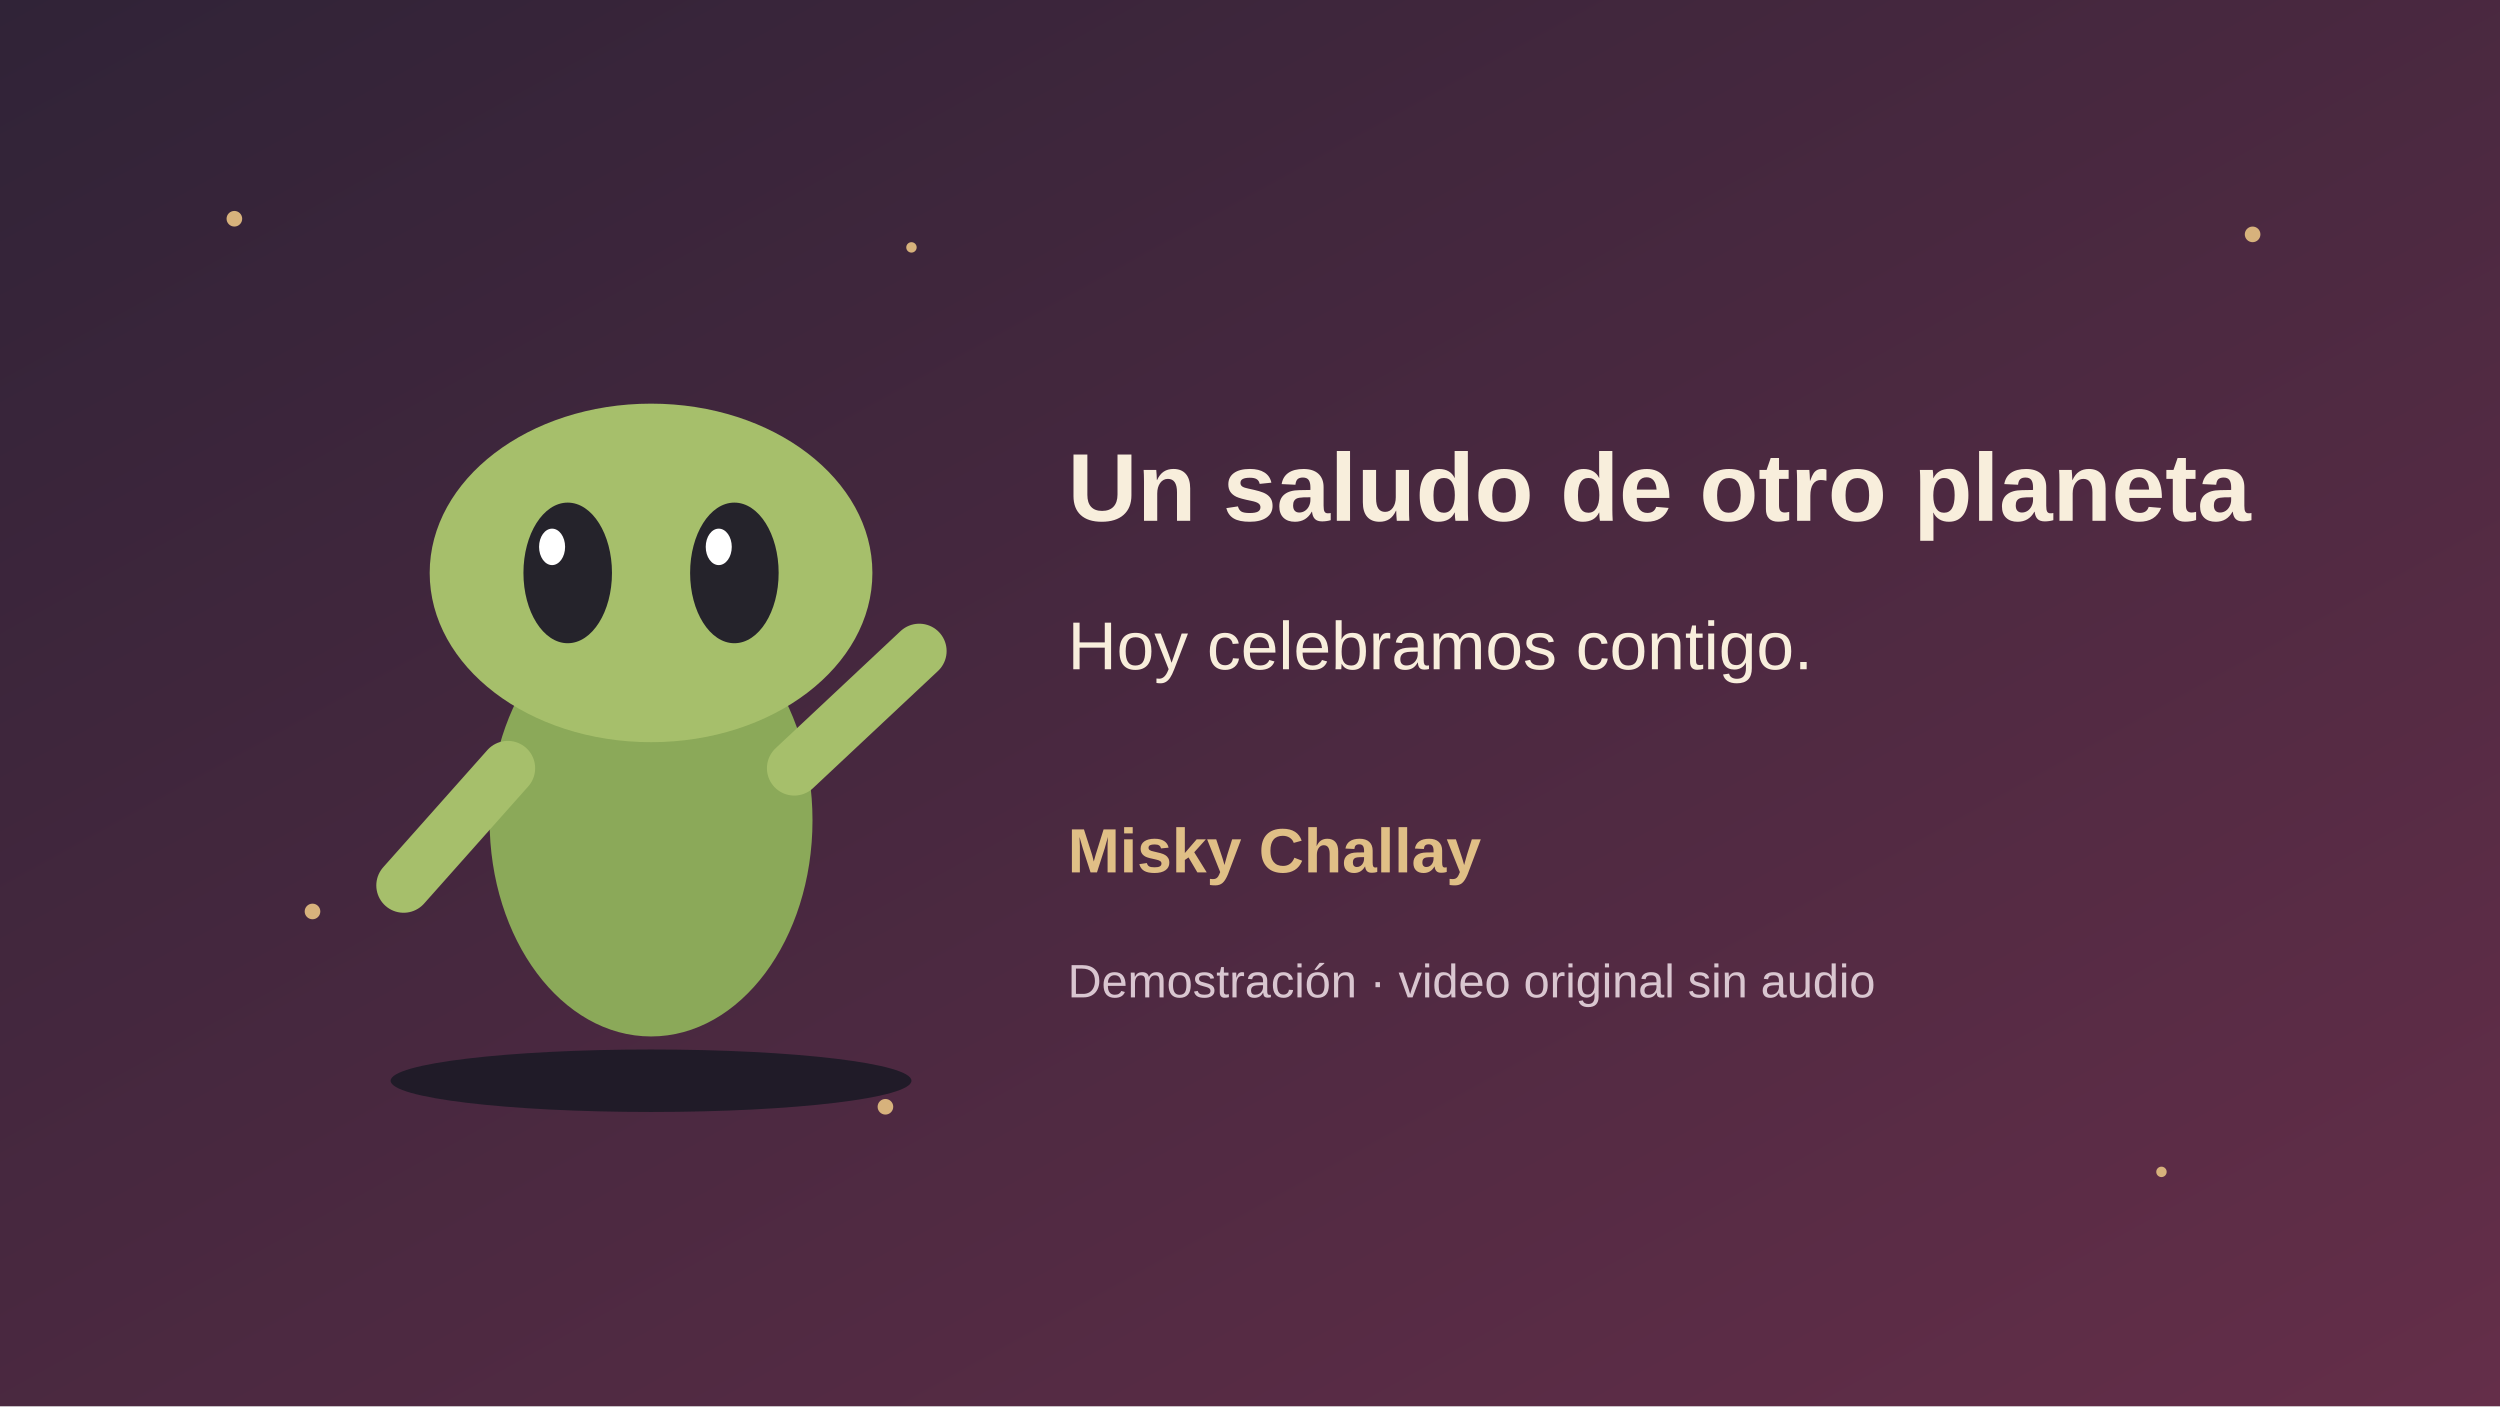
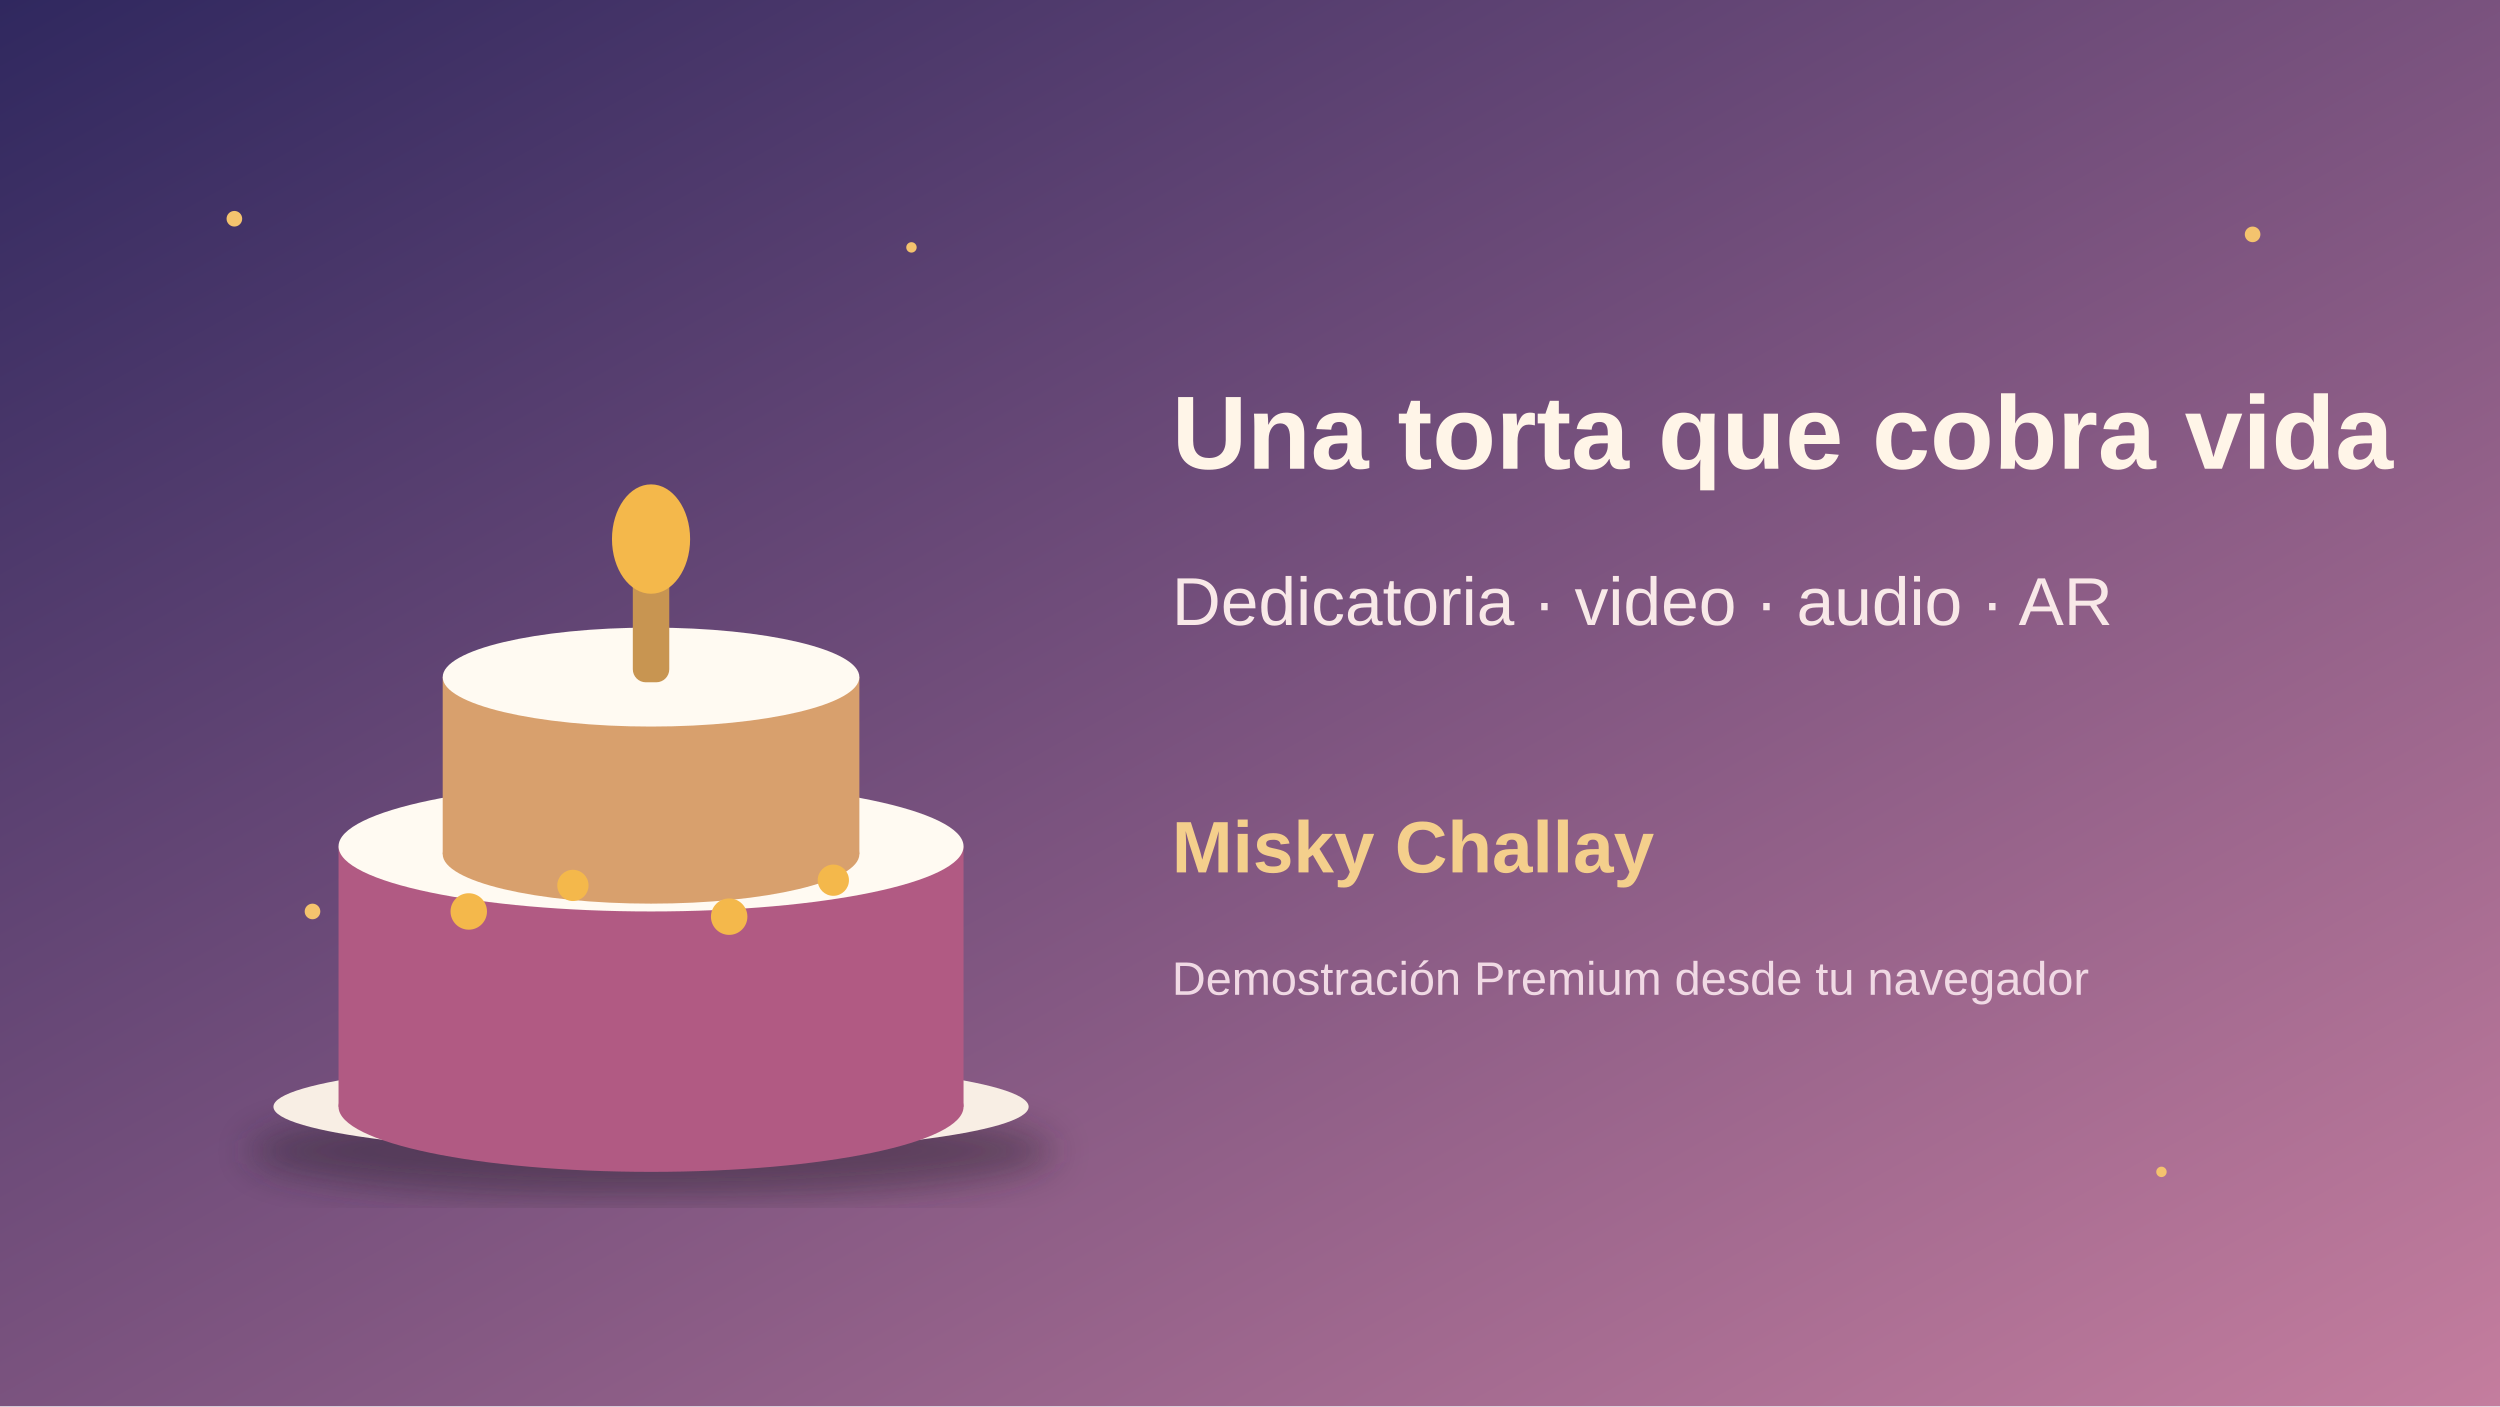
<svg xmlns="http://www.w3.org/2000/svg" width="960" height="540" viewBox="0 0 960 540">
  <defs>
    <linearGradient id="sky" x2="1" y2="1">
-       <stop stop-color="#302337" />
-       <stop offset="1" stop-color="#642e49" />
+       <stop stop-color="#30285f" />
+       <stop offset="1" stop-color="#c47d9e" />
    </linearGradient>
+     <filter id="shadow">
+       <feGaussianBlur stdDeviation="7" />
+     </filter>
  </defs>
  <rect width="960" height="540" fill="url(#sky)" />
-   <g fill="#d7b27c">
+   <g fill="#f4c36e">
    <circle cx="90" cy="84" r="3" />
    <circle cx="350" cy="95" r="2" />
    <circle cx="120" cy="350" r="3" />
    <circle cx="865" cy="90" r="3" />
    <circle cx="830" cy="450" r="2" />
    <circle cx="340" cy="425" r="3" />
  </g>
-   <ellipse cx="250" cy="415" rx="100" ry="12" fill="#201b28" />
-   <ellipse cx="250" cy="315" rx="62" ry="83" fill="#8ba959" />
-   <ellipse cx="250" cy="220" rx="85" ry="65" fill="#a6bf6b" />
-   <g fill="#25232b">
-     <ellipse cx="218" cy="220" rx="17" ry="27" />
-     <ellipse cx="282" cy="220" rx="17" ry="27" />
+   <ellipse cx="250" cy="442" rx="155" ry="18" fill="#201b28" opacity=".42" filter="url(#shadow)" />
+   <ellipse cx="250" cy="425" rx="145" ry="18" fill="#f8eee4" />
+   <rect x="130" y="325" width="240" height="100" fill="#b15a83" />
+   <ellipse cx="250" cy="325" rx="120" ry="25" fill="#fffaf2" />
+   <ellipse cx="250" cy="425" rx="120" ry="25" fill="#b15a83" />
+   <rect x="170" y="260" width="160" height="68" fill="#d8a06d" />
+   <ellipse cx="250" cy="260" rx="80" ry="19" fill="#fffaf2" />
+   <ellipse cx="250" cy="328" rx="80" ry="19" fill="#d8a06d" />
+   <rect x="243" y="210" width="14" height="52" rx="5" fill="#c89551" />
+   <ellipse cx="250" cy="207" rx="15" ry="21" fill="#f4b84b" />
+   <g fill="#f4b84b">
+     <circle cx="180" cy="350" r="7" />
+     <circle cx="220" cy="340" r="6" />
+     <circle cx="280" cy="352" r="7" />
+     <circle cx="320" cy="338" r="6" />
  </g>
-   <g fill="white">
-     <ellipse cx="212" cy="210" rx="5" ry="7" />
-     <ellipse cx="276" cy="210" rx="5" ry="7" />
-   </g>
-   <path d="M305 295L353 250M195 295L155 340" stroke="#a6bf6b" stroke-width="21" stroke-linecap="round" />
  <g font-family="Arial,sans-serif">
-     <text x="410" y="200" font-size="37" font-weight="700" fill="#f8eedc">Un saludo de otro planeta</text>
-     <text x="410" y="257" font-size="26" fill="#f8eedc">Hoy celebramos contigo.</text>
-     <text x="410" y="335" font-size="24" font-weight="700" fill="#e0bf86">Misky Challay</text>
-     <text x="410" y="383" font-size="18" fill="#d9c6d0">Demostración · video original sin audio</text>
+     <text x="450" y="180" font-size="40" font-weight="700" fill="#fff5e8">Una torta que cobra vida</text>
+     <text x="450" y="240" font-size="26" fill="#f8e8e8">Dedicatoria · video · audio · AR</text>
+     <text x="450" y="335" font-size="28" font-weight="700" fill="#f4cf8c">Misky Challay</text>
+     <text x="450" y="382" font-size="18" fill="#f0d9e4">Demostración Premium desde tu navegador</text>
  </g>
</svg>
